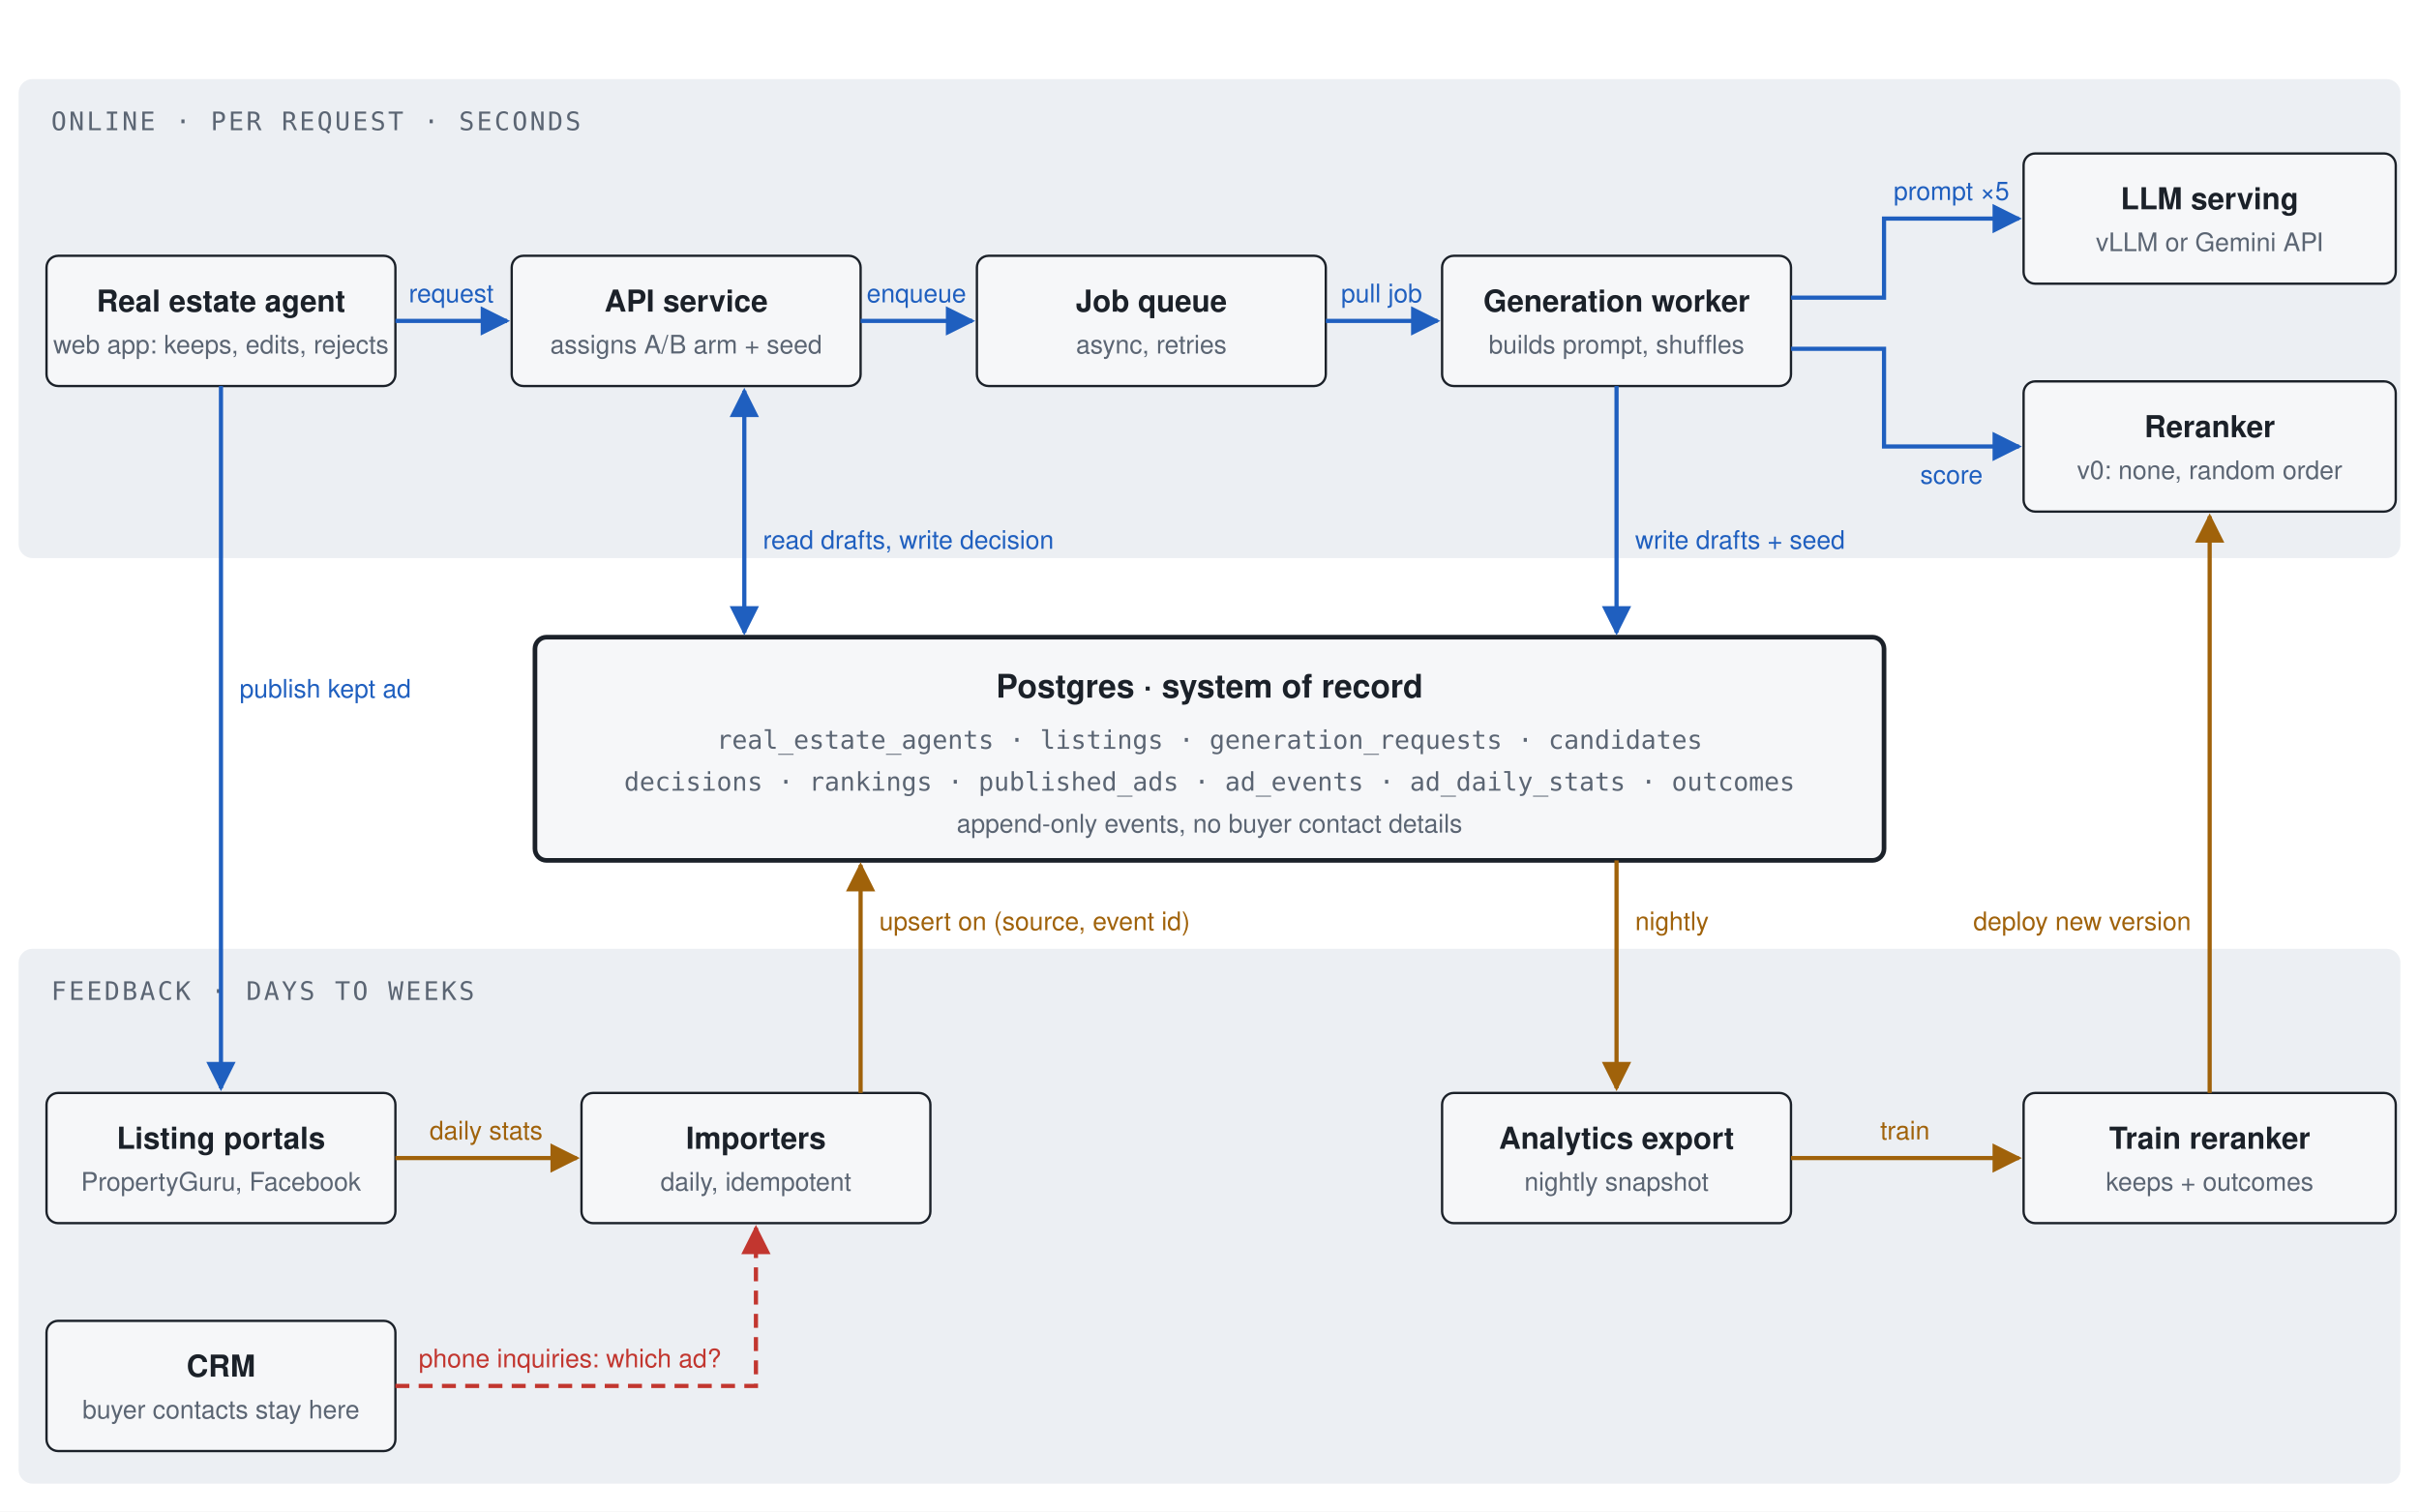
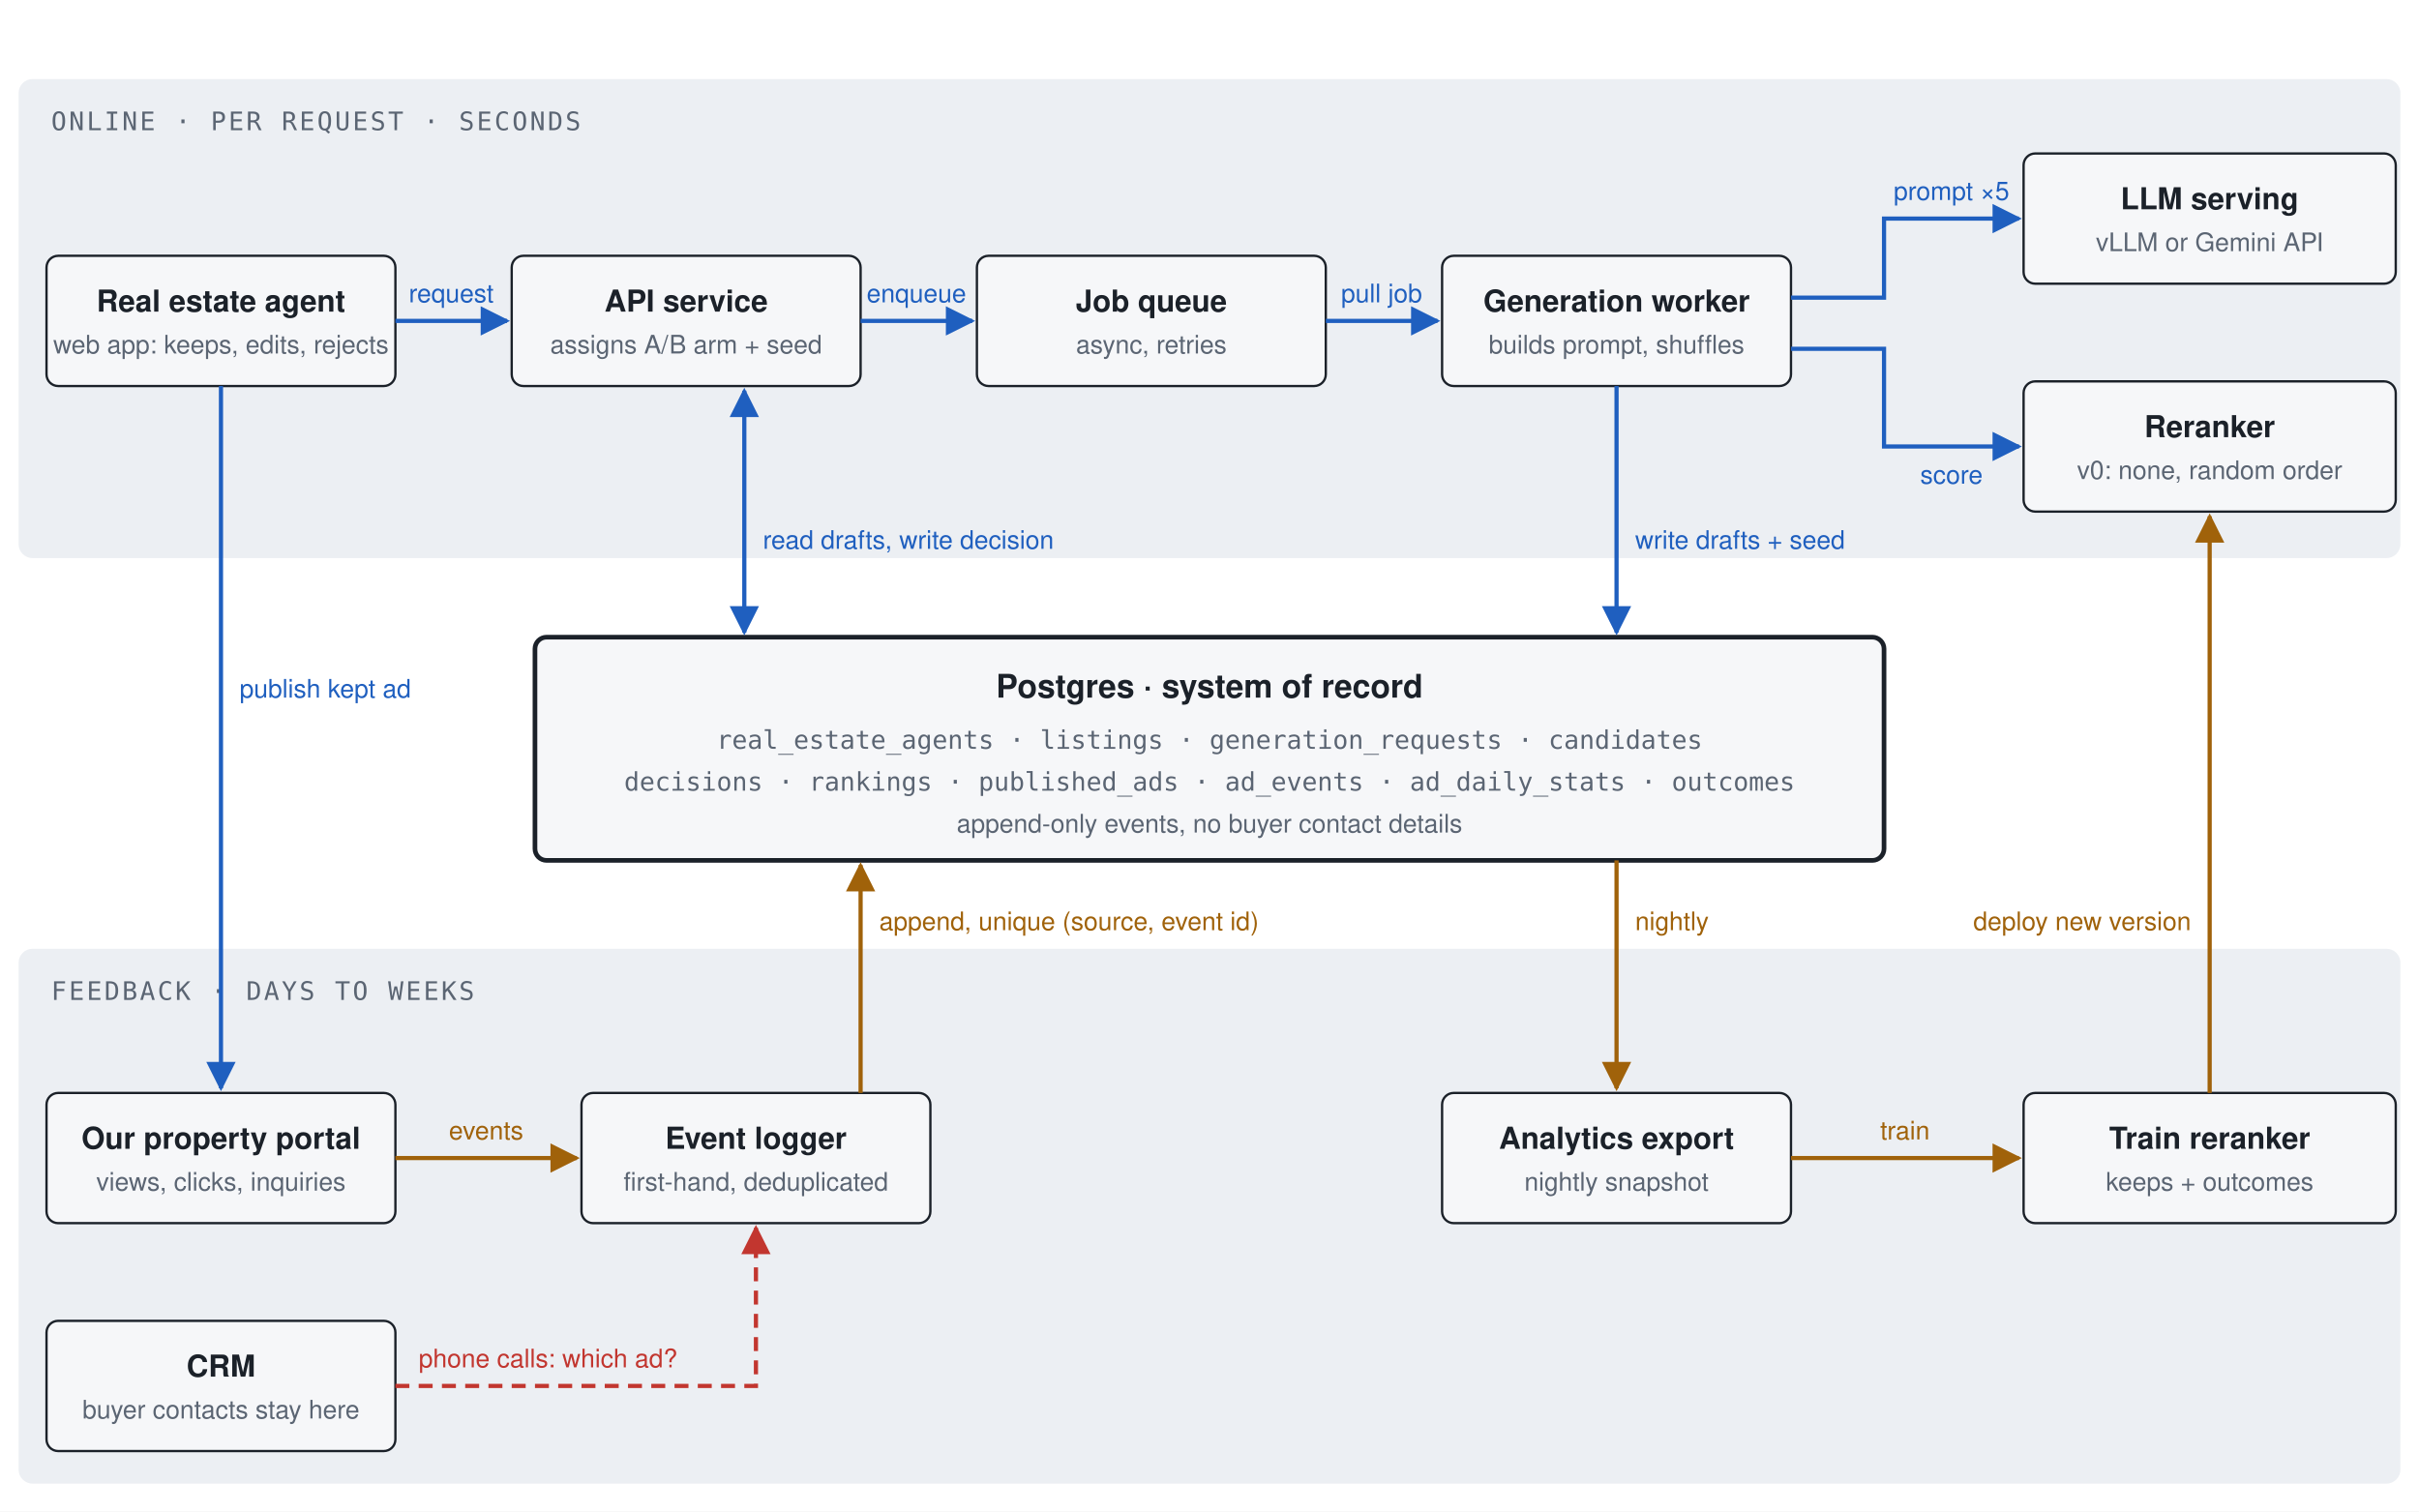
- <svg xmlns="http://www.w3.org/2000/svg" width="1040" height="650" viewBox="0 0 1040 650" role="img" aria-label="Two loops share one Postgres system of record. Online: real estate agent's app to API service to job queue to generation worker, which calls LLM serving and an optional reranker and writes shuffled drafts to Postgres; the real estate agent reads them, records a decision, and publishes the kept ad to listing portals. Feedback: importers pull portal stats and CRM inquiries into Postgres; a nightly export trains the reranker, which is redeployed. The CRM-to-importer link for phone inquiries has uncertain attribution.">
+ <svg xmlns="http://www.w3.org/2000/svg" width="1040" height="650" viewBox="0 0 1040 650" role="img" aria-label="Two loops share one Postgres system of record. Online: real estate agent's app to API service to job queue to generation worker, which calls LLM serving and an optional reranker and writes shuffled drafts to Postgres; the real estate agent reads them, records a decision, and publishes the kept ad on our own property portal. Feedback: our own property portal logs views, clicks and inquiries into Postgres, and phone inquiries go to the CRM; a nightly export trains the reranker, which is redeployed. Phone inquiries are hard to link to a specific ad.">
  <rect width="100%" height="100%" fill="#ffffff" />
  <defs>
    <marker id="aOn" viewBox="0 0 10 10" refX="9" refY="5" markerWidth="7" markerHeight="7" orient="auto-start-reverse">
      <path d="M0,0 L10,5 L0,10 z" fill="#1f5fbf" />
    </marker>
    <marker id="aFb" viewBox="0 0 10 10" refX="9" refY="5" markerWidth="7" markerHeight="7" orient="auto-start-reverse">
      <path d="M0,0 L10,5 L0,10 z" fill="#a0620a" />
    </marker>
    <marker id="aRk" viewBox="0 0 10 10" refX="9" refY="5" markerWidth="7" markerHeight="7" orient="auto-start-reverse">
      <path d="M0,0 L10,5 L0,10 z" fill="#c2362f" />
    </marker>
  </defs>
  <rect x="8" y="34" width="1024" height="206" rx="6" fill="#eceff3" />
  <text x="22" y="56" font-family="SFMono-Regular, Menlo, Consolas, monospace" font-size="11" fill="#5b6573" letter-spacing="1">ONLINE · PER REQUEST · SECONDS</text>
  <rect x="8" y="408" width="1024" height="230" rx="6" fill="#eceff3" />
  <text x="22" y="430" font-family="SFMono-Regular, Menlo, Consolas, monospace" font-size="11" fill="#5b6573" letter-spacing="1">FEEDBACK · DAYS TO WEEKS</text>
  <g font-family="-apple-system, Segoe UI, Helvetica, Arial, sans-serif" fill="#1b2129">
    <g>
      <rect x="20" y="110" width="150" height="56" rx="5" fill="#f6f7f9" stroke="#1b2129" />
      <text x="95" y="134" text-anchor="middle" font-size="13" font-weight="700">Real estate agent</text>
      <text x="95" y="152" text-anchor="middle" font-size="11" fill="#5b6573">web app: keeps, edits, rejects</text>
    </g>
    <g>
      <rect x="220" y="110" width="150" height="56" rx="5" fill="#f6f7f9" stroke="#1b2129" />
      <text x="295" y="134" text-anchor="middle" font-size="13" font-weight="700">API service</text>
      <text x="295" y="152" text-anchor="middle" font-size="11" fill="#5b6573">assigns A/B arm + seed</text>
    </g>
    <g>
      <rect x="420" y="110" width="150" height="56" rx="5" fill="#f6f7f9" stroke="#1b2129" />
      <text x="495" y="134" text-anchor="middle" font-size="13" font-weight="700">Job queue</text>
      <text x="495" y="152" text-anchor="middle" font-size="11" fill="#5b6573">async, retries</text>
    </g>
    <g>
      <rect x="620" y="110" width="150" height="56" rx="5" fill="#f6f7f9" stroke="#1b2129" />
      <text x="695" y="134" text-anchor="middle" font-size="13" font-weight="700">Generation worker</text>
      <text x="695" y="152" text-anchor="middle" font-size="11" fill="#5b6573">builds prompt, shuffles</text>
    </g>
    <g>
      <rect x="870" y="66" width="160" height="56" rx="5" fill="#f6f7f9" stroke="#1b2129" />
      <text x="950" y="90" text-anchor="middle" font-size="13" font-weight="700">LLM serving</text>
      <text x="950" y="108" text-anchor="middle" font-size="11" fill="#5b6573">vLLM or Gemini API</text>
    </g>
    <g>
      <rect x="870" y="164" width="160" height="56" rx="5" fill="#f6f7f9" stroke="#1b2129" />
      <text x="950" y="188" text-anchor="middle" font-size="13" font-weight="700">Reranker</text>
      <text x="950" y="206" text-anchor="middle" font-size="11" fill="#5b6573">v0: none, random order</text>
    </g>
    <g>
      <rect x="230" y="274" width="580" height="96" rx="5" fill="#f6f7f9" stroke="#1b2129" stroke-width="2" />
      <text x="520" y="300" text-anchor="middle" font-size="14" font-weight="700">Postgres · system of record</text>
      <text x="520" y="322" text-anchor="middle" font-size="11" font-family="SFMono-Regular, Menlo, Consolas, monospace" fill="#5b6573">real_estate_agents · listings · generation_requests · candidates</text>
      <text x="520" y="340" text-anchor="middle" font-size="11" font-family="SFMono-Regular, Menlo, Consolas, monospace" fill="#5b6573">decisions · rankings · published_ads · ad_events · ad_daily_stats · outcomes</text>
      <text x="520" y="358" text-anchor="middle" font-size="11" fill="#5b6573">append-only events, no buyer contact details</text>
    </g>
    <g>
      <rect x="20" y="470" width="150" height="56" rx="5" fill="#f6f7f9" stroke="#1b2129" />
-       <text x="95" y="494" text-anchor="middle" font-size="13" font-weight="700">Listing portals</text>
-       <text x="95" y="512" text-anchor="middle" font-size="11" fill="#5b6573">PropertyGuru, Facebook</text>
+       <text x="95" y="494" text-anchor="middle" font-size="13" font-weight="700">Our property portal</text>
+       <text x="95" y="512" text-anchor="middle" font-size="11" fill="#5b6573">views, clicks, inquiries</text>
    </g>
    <g>
      <rect x="20" y="568" width="150" height="56" rx="5" fill="#f6f7f9" stroke="#1b2129" />
      <text x="95" y="592" text-anchor="middle" font-size="13" font-weight="700">CRM</text>
      <text x="95" y="610" text-anchor="middle" font-size="11" fill="#5b6573">buyer contacts stay here</text>
    </g>
    <g>
      <rect x="250" y="470" width="150" height="56" rx="5" fill="#f6f7f9" stroke="#1b2129" />
-       <text x="325" y="494" text-anchor="middle" font-size="13" font-weight="700">Importers</text>
-       <text x="325" y="512" text-anchor="middle" font-size="11" fill="#5b6573">daily, idempotent</text>
+       <text x="325" y="494" text-anchor="middle" font-size="13" font-weight="700">Event logger</text>
+       <text x="325" y="512" text-anchor="middle" font-size="11" fill="#5b6573">first-hand, deduplicated</text>
    </g>
    <g>
      <rect x="620" y="470" width="150" height="56" rx="5" fill="#f6f7f9" stroke="#1b2129" />
      <text x="695" y="494" text-anchor="middle" font-size="13" font-weight="700">Analytics export</text>
      <text x="695" y="512" text-anchor="middle" font-size="11" fill="#5b6573">nightly snapshot</text>
    </g>
    <g>
      <rect x="870" y="470" width="160" height="56" rx="5" fill="#f6f7f9" stroke="#1b2129" />
      <text x="950" y="494" text-anchor="middle" font-size="13" font-weight="700">Train reranker</text>
      <text x="950" y="512" text-anchor="middle" font-size="11" fill="#5b6573">keeps + outcomes</text>
    </g>
  </g>
  <g fill="none" stroke="#1f5fbf" stroke-width="1.8">
    <line x1="170" y1="138" x2="218" y2="138" marker-end="url(#aOn)" />
    <line x1="370" y1="138" x2="418" y2="138" marker-end="url(#aOn)" />
    <line x1="570" y1="138" x2="618" y2="138" marker-end="url(#aOn)" />
    <polyline points="770,128 810,128 810,94 868,94" marker-end="url(#aOn)" />
    <polyline points="770,150 810,150 810,192 868,192" marker-end="url(#aOn)" />
    <line x1="695" y1="166" x2="695" y2="272" marker-end="url(#aOn)" />
    <line x1="320" y1="272" x2="320" y2="168" marker-start="url(#aOn)" marker-end="url(#aOn)" />
    <line x1="95" y1="166" x2="95" y2="468" marker-end="url(#aOn)" />
  </g>
  <g font-family="-apple-system, Segoe UI, Helvetica, Arial, sans-serif" font-size="11" fill="#1f5fbf">
    <text x="194" y="130" text-anchor="middle">request</text>
    <text x="394" y="130" text-anchor="middle">enqueue</text>
    <text x="594" y="130" text-anchor="middle">pull job</text>
    <text x="839" y="86" text-anchor="middle">prompt ×5</text>
    <text x="839" y="208" text-anchor="middle">score</text>
    <text x="703" y="236">write drafts + seed</text>
    <text x="328" y="236">read drafts, write decision</text>
    <text x="103" y="300">publish kept ad</text>
  </g>
  <g fill="none" stroke="#a0620a" stroke-width="1.8">
    <line x1="170" y1="498" x2="248" y2="498" marker-end="url(#aFb)" />
    <line x1="370" y1="470" x2="370" y2="372" marker-end="url(#aFb)" />
    <line x1="695" y1="370" x2="695" y2="468" marker-end="url(#aFb)" />
    <line x1="770" y1="498" x2="868" y2="498" marker-end="url(#aFb)" />
    <line x1="950" y1="470" x2="950" y2="222" marker-end="url(#aFb)" />
  </g>
  <g font-family="-apple-system, Segoe UI, Helvetica, Arial, sans-serif" font-size="11" fill="#a0620a">
-     <text x="209" y="490" text-anchor="middle">daily stats</text>
-     <text x="378" y="400">upsert on (source, event id)</text>
+     <text x="209" y="490" text-anchor="middle">events</text>
+     <text x="378" y="400">append, unique (source, event id)</text>
    <text x="703" y="400">nightly</text>
    <text x="819" y="490" text-anchor="middle">train</text>
    <text x="942" y="400" text-anchor="end">deploy new version</text>
  </g>
  <polyline points="170,596 325,596 325,528" fill="none" stroke="#c2362f" stroke-width="1.8" stroke-dasharray="6 4" marker-end="url(#aRk)" />
-   <text x="180" y="588" font-family="-apple-system, Segoe UI, Helvetica, Arial, sans-serif" font-size="11" fill="#c2362f">phone inquiries: which ad?</text>
+   <text x="180" y="588" font-family="-apple-system, Segoe UI, Helvetica, Arial, sans-serif" font-size="11" fill="#c2362f">phone calls: which ad?</text>
</svg>
